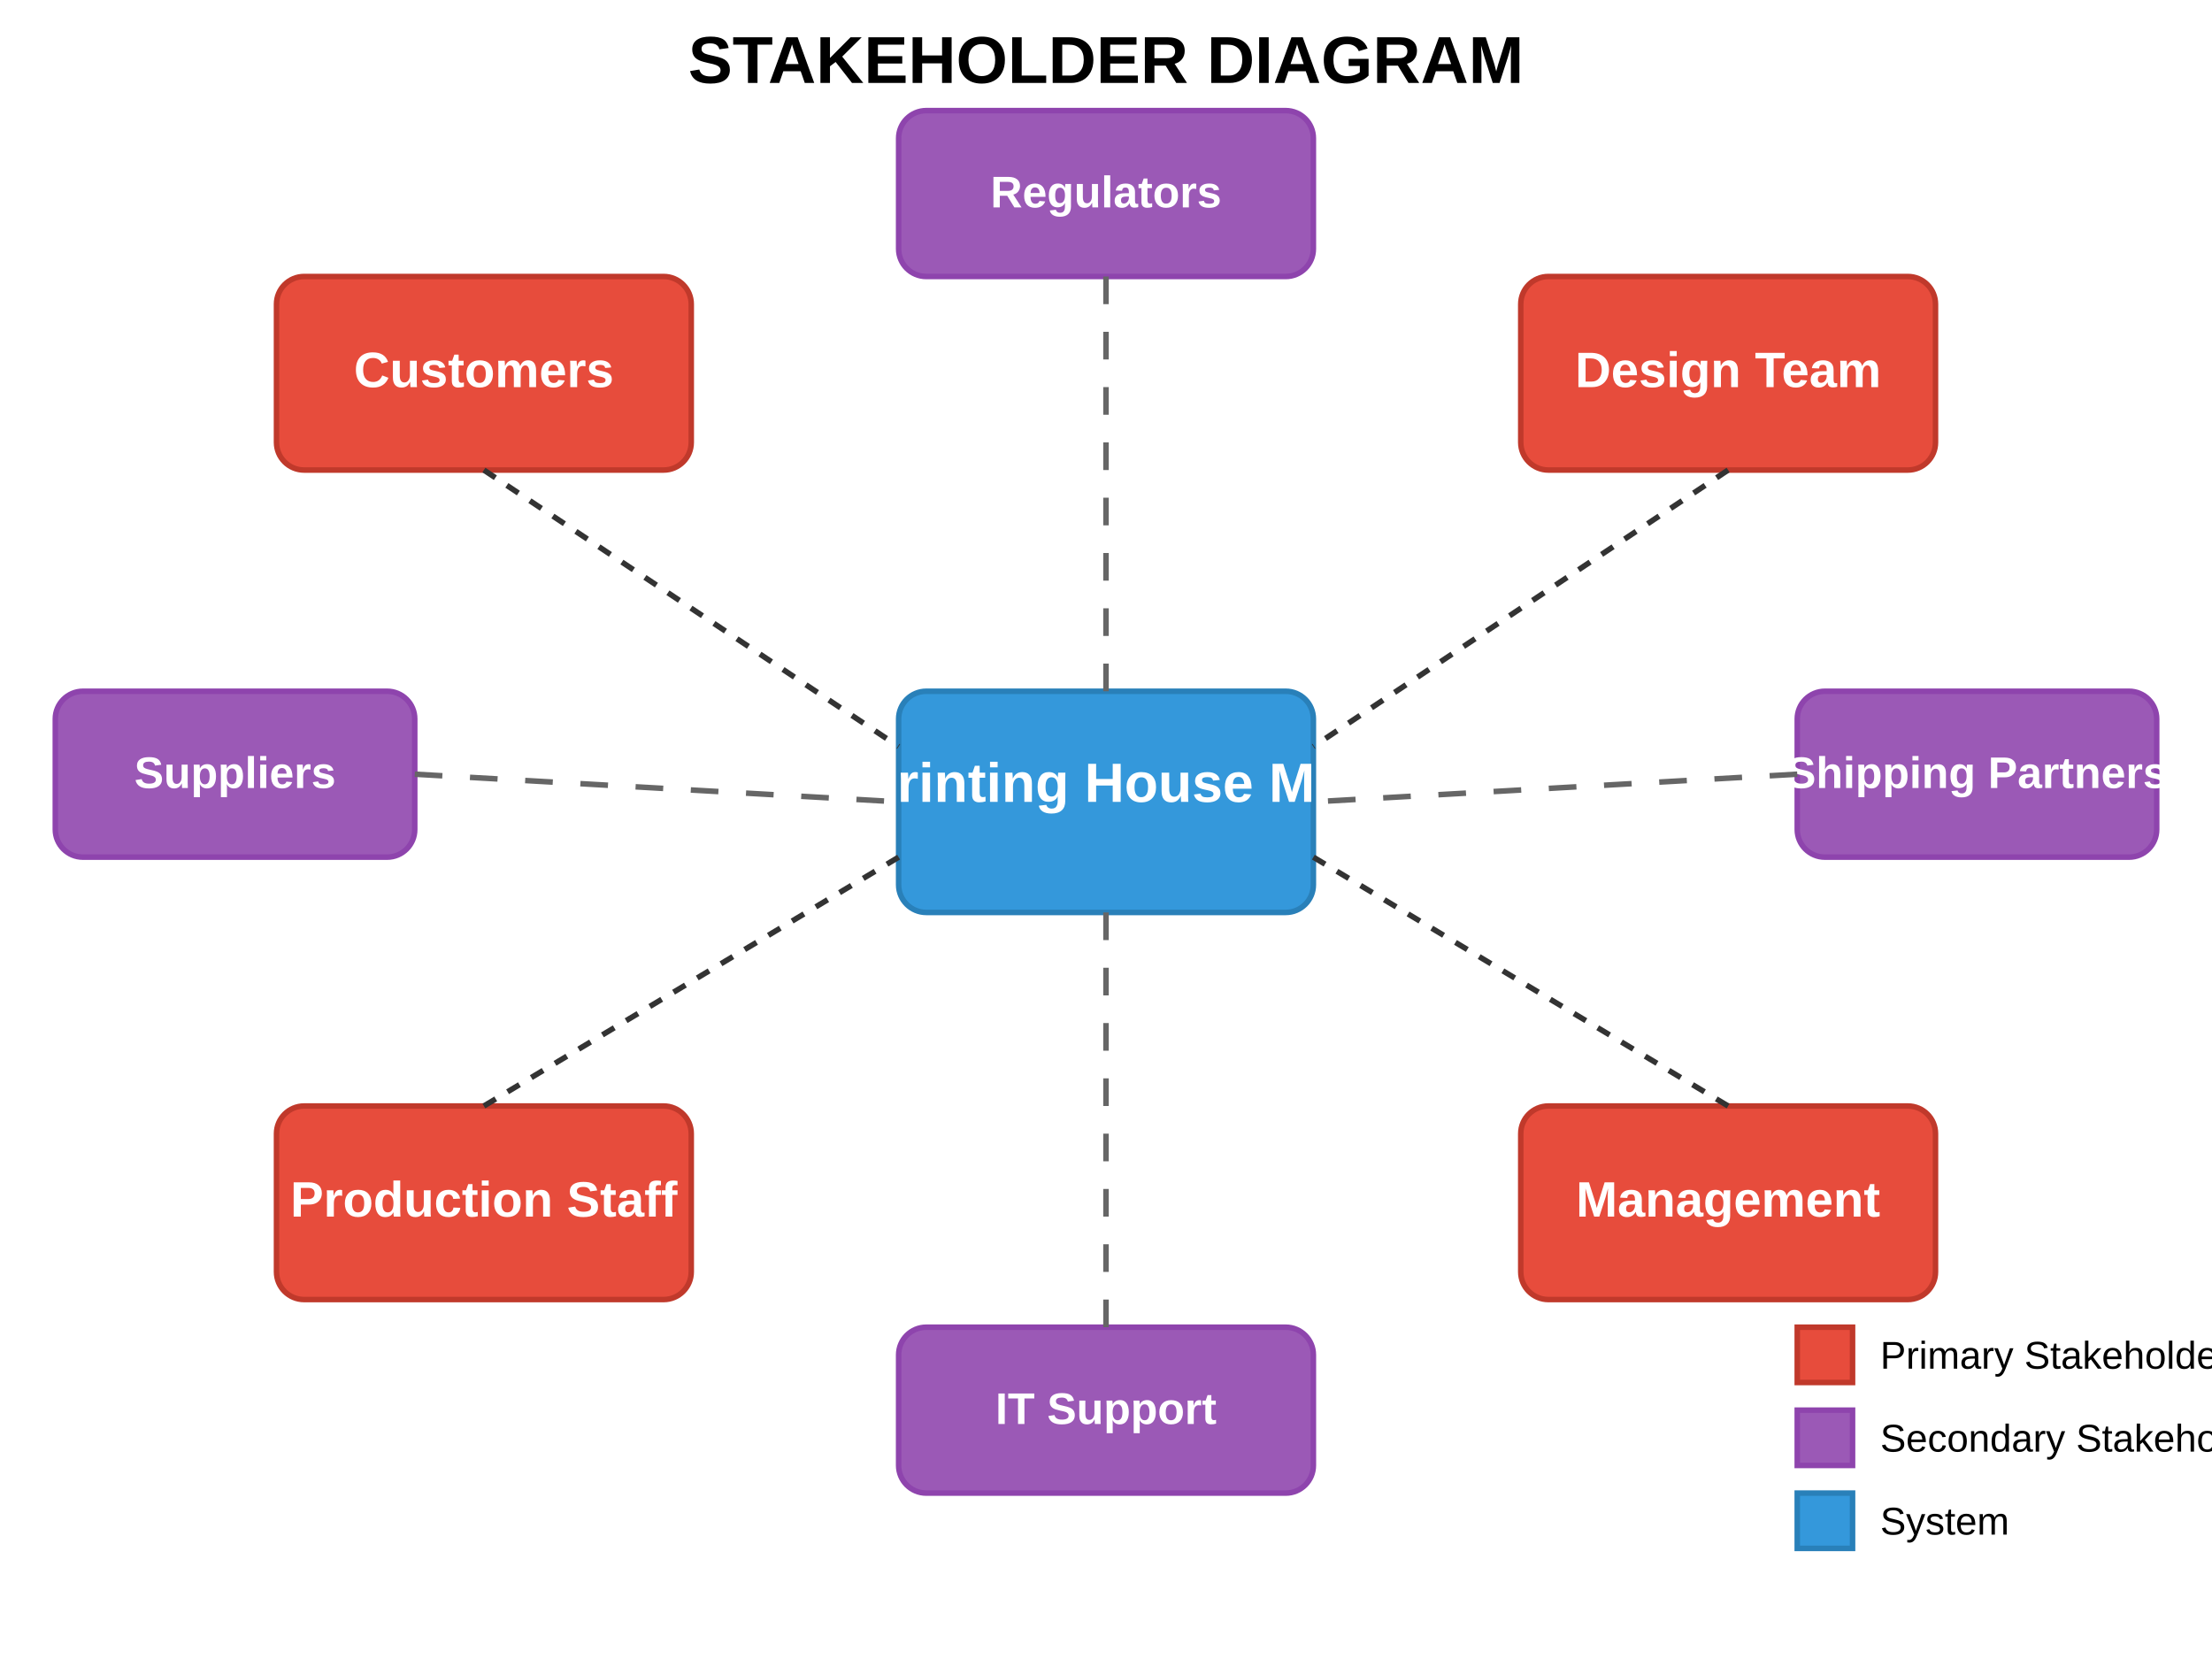
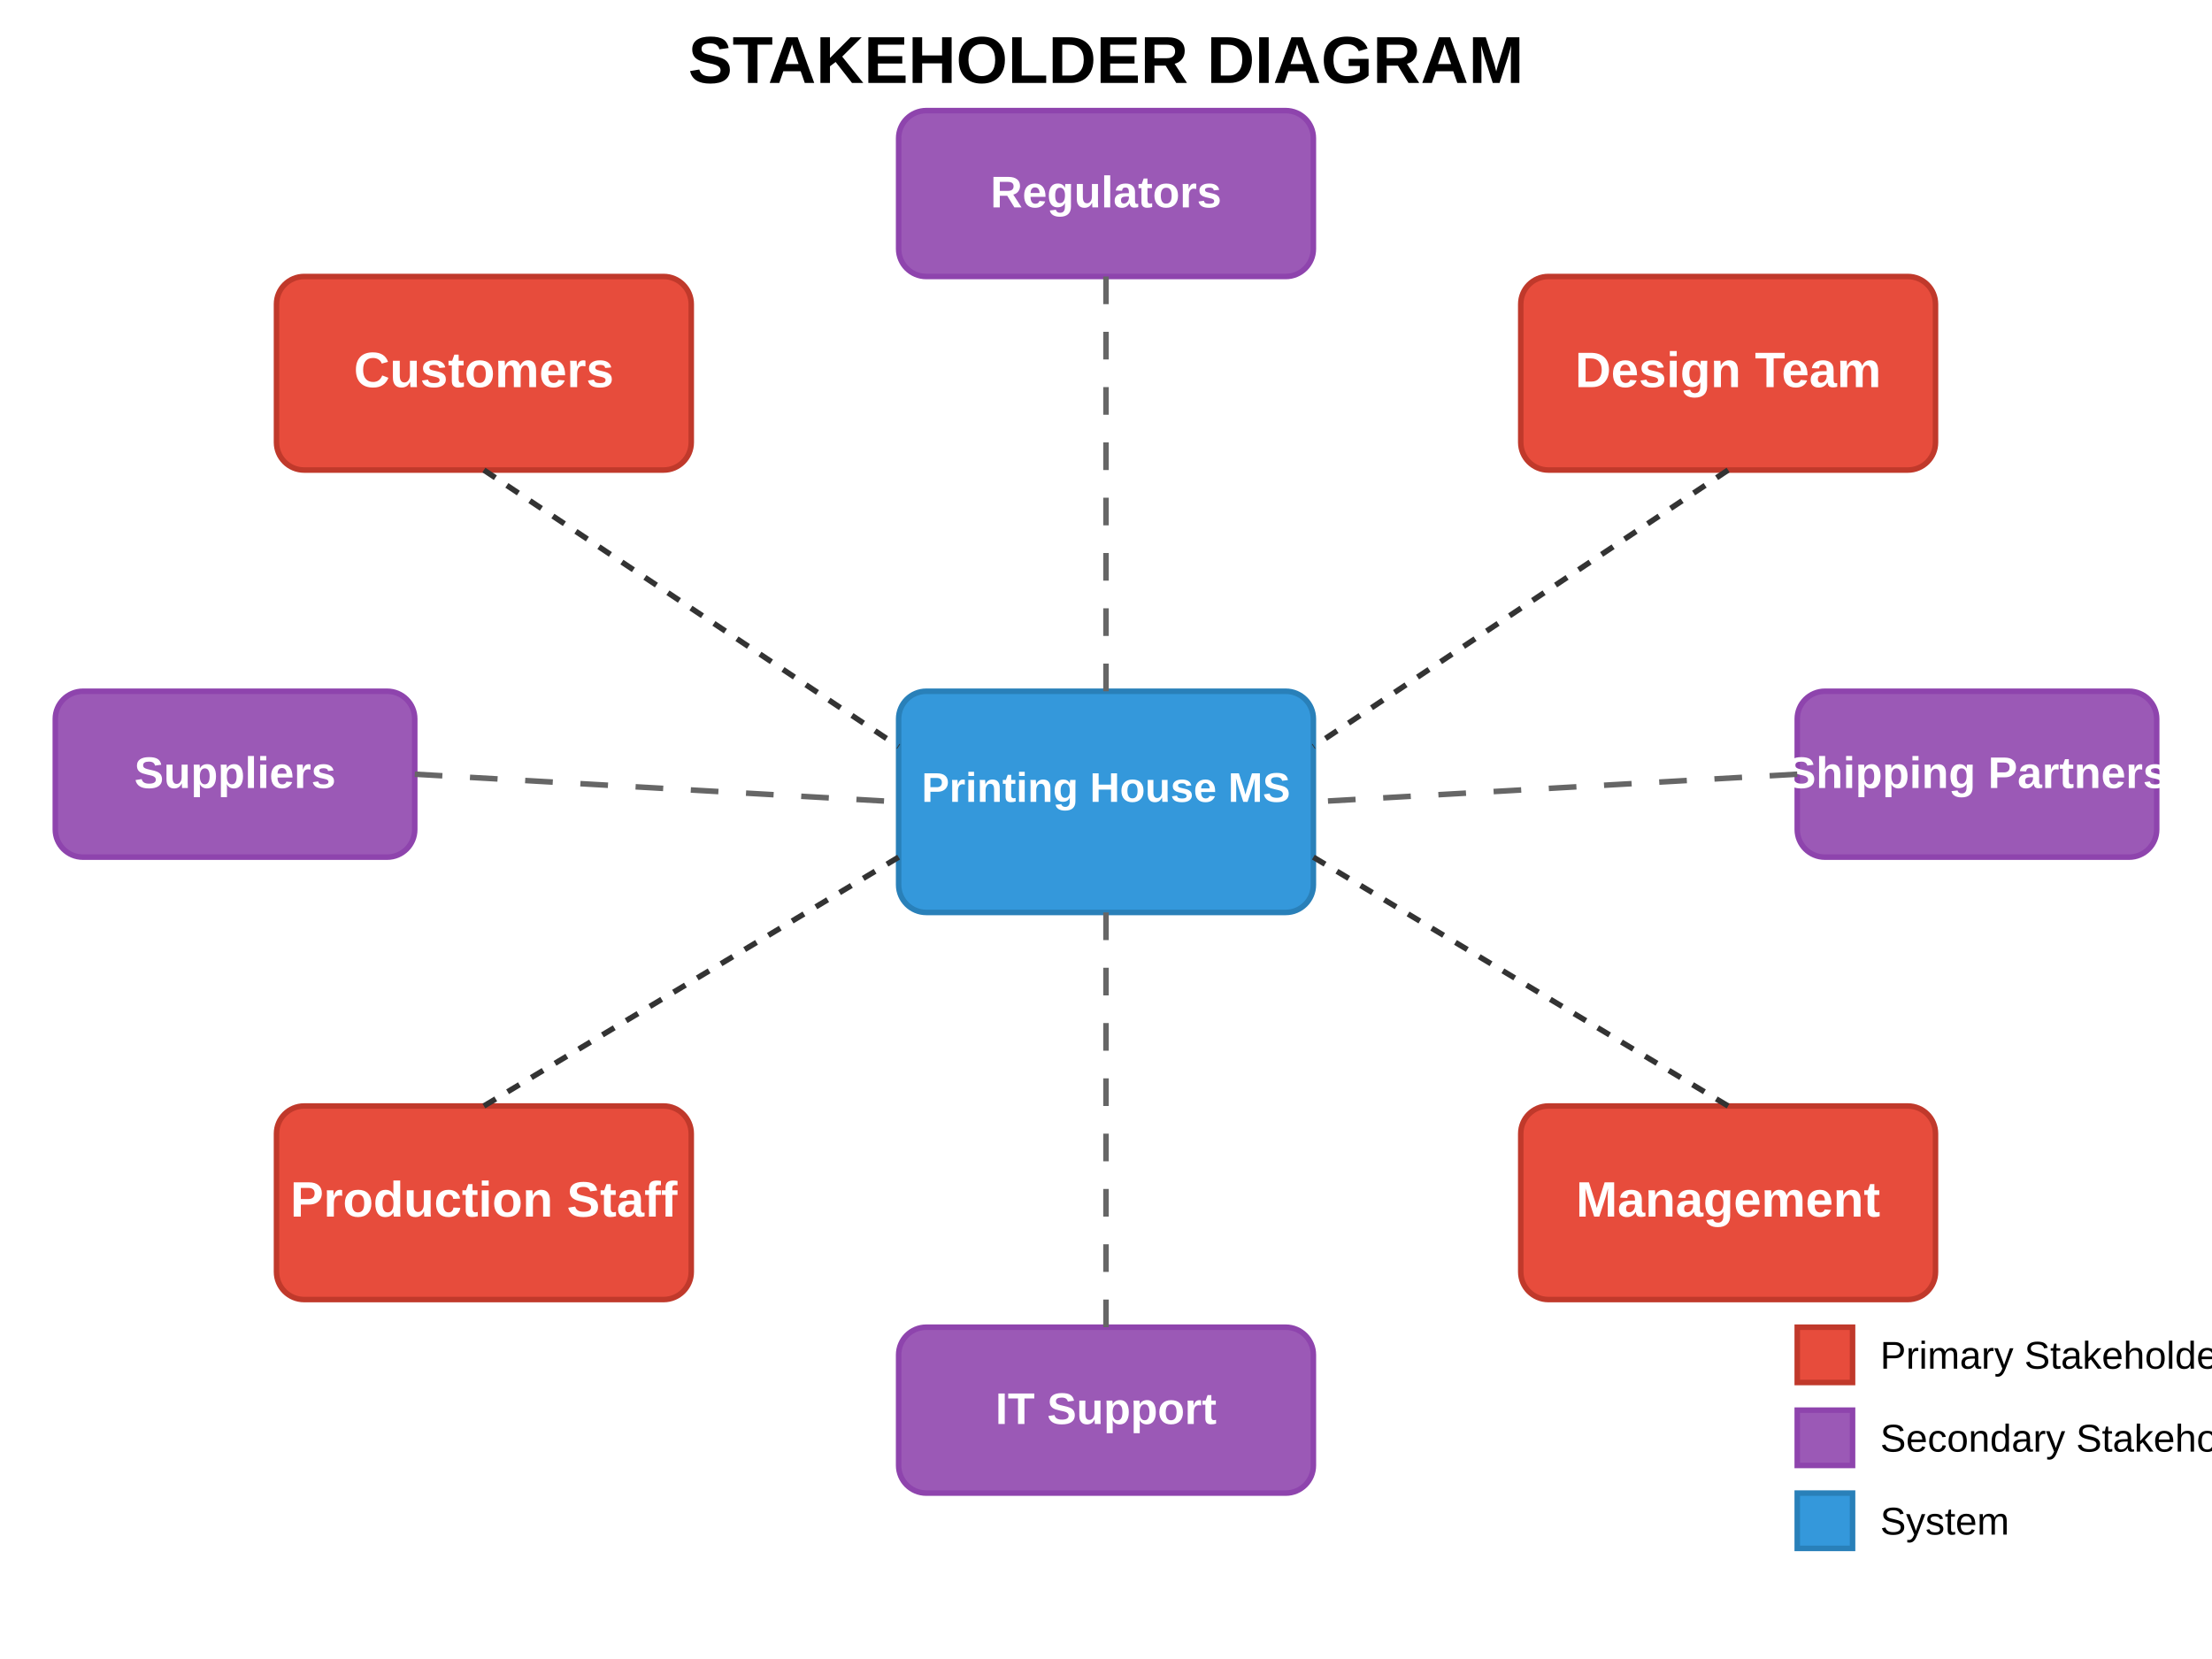
<svg xmlns="http://www.w3.org/2000/svg" viewBox="0 0 800 600">
  <rect width="800" height="600" fill="white" />
  <rect x="325" y="250" width="150" height="80" rx="10" ry="10" fill="#3498db" stroke="#2980b9" stroke-width="2" />
-   <text x="400" y="290" font-family="Arial" font-size="20" text-anchor="middle" fill="white" font-weight="bold">Printing House MS</text>
+   <text x="400" y="290" font-family="Arial" font-size="15" text-anchor="middle" fill="white" font-weight="bold">Printing House MS</text>
  <rect x="100" y="100" width="150" height="70" rx="10" ry="10" fill="#e74c3c" stroke="#c0392b" stroke-width="2" />
  <text x="175" y="140" font-family="Arial" font-size="18" text-anchor="middle" fill="white" font-weight="bold">Customers</text>
  <line x1="175" y1="170" x2="325" y2="270" stroke="#333" stroke-width="2" stroke-dasharray="5,5" />
  <rect x="100" y="400" width="150" height="70" rx="10" ry="10" fill="#e74c3c" stroke="#c0392b" stroke-width="2" />
  <text x="175" y="440" font-family="Arial" font-size="18" text-anchor="middle" fill="white" font-weight="bold">Production Staff</text>
  <line x1="175" y1="400" x2="325" y2="310" stroke="#333" stroke-width="2" stroke-dasharray="5,5" />
  <rect x="550" y="400" width="150" height="70" rx="10" ry="10" fill="#e74c3c" stroke="#c0392b" stroke-width="2" />
  <text x="625" y="440" font-family="Arial" font-size="18" text-anchor="middle" fill="white" font-weight="bold">Management</text>
  <line x1="625" y1="400" x2="475" y2="310" stroke="#333" stroke-width="2" stroke-dasharray="5,5" />
  <rect x="550" y="100" width="150" height="70" rx="10" ry="10" fill="#e74c3c" stroke="#c0392b" stroke-width="2" />
  <text x="625" y="140" font-family="Arial" font-size="18" text-anchor="middle" fill="white" font-weight="bold">Design Team</text>
  <line x1="625" y1="170" x2="475" y2="270" stroke="#333" stroke-width="2" stroke-dasharray="5,5" />
  <rect x="20" y="250" width="130" height="60" rx="10" ry="10" fill="#9b59b6" stroke="#8e44ad" stroke-width="2" />
  <text x="85" y="285" font-family="Arial" font-size="16" text-anchor="middle" fill="white" font-weight="bold">Suppliers</text>
  <line x1="150" y1="280" x2="325" y2="290" stroke="#666" stroke-width="2" stroke-dasharray="10,10" />
  <rect x="650" y="250" width="130" height="60" rx="10" ry="10" fill="#9b59b6" stroke="#8e44ad" stroke-width="2" />
  <text x="715" y="285" font-family="Arial" font-size="16" text-anchor="middle" fill="white" font-weight="bold">Shipping Partners</text>
  <line x1="650" y1="280" x2="475" y2="290" stroke="#666" stroke-width="2" stroke-dasharray="10,10" />
  <rect x="325" y="480" width="150" height="60" rx="10" ry="10" fill="#9b59b6" stroke="#8e44ad" stroke-width="2" />
  <text x="400" y="515" font-family="Arial" font-size="16" text-anchor="middle" fill="white" font-weight="bold">IT Support</text>
  <line x1="400" y1="480" x2="400" y2="330" stroke="#666" stroke-width="2" stroke-dasharray="10,10" />
  <rect x="325" y="40" width="150" height="60" rx="10" ry="10" fill="#9b59b6" stroke="#8e44ad" stroke-width="2" />
  <text x="400" y="75" font-family="Arial" font-size="16" text-anchor="middle" fill="white" font-weight="bold">Regulators</text>
  <line x1="400" y1="100" x2="400" y2="250" stroke="#666" stroke-width="2" stroke-dasharray="10,10" />
  <rect x="650" y="480" width="20" height="20" fill="#e74c3c" stroke="#c0392b" stroke-width="2" />
  <text x="680" y="495" font-family="Arial" font-size="14" text-anchor="start">Primary Stakeholders</text>
  <rect x="650" y="510" width="20" height="20" fill="#9b59b6" stroke="#8e44ad" stroke-width="2" />
  <text x="680" y="525" font-family="Arial" font-size="14" text-anchor="start">Secondary Stakeholders</text>
  <rect x="650" y="540" width="20" height="20" fill="#3498db" stroke="#2980b9" stroke-width="2" />
  <text x="680" y="555" font-family="Arial" font-size="14" text-anchor="start">System</text>
  <text x="400" y="30" font-family="Arial" font-size="24" text-anchor="middle" font-weight="bold">STAKEHOLDER DIAGRAM</text>
</svg>
